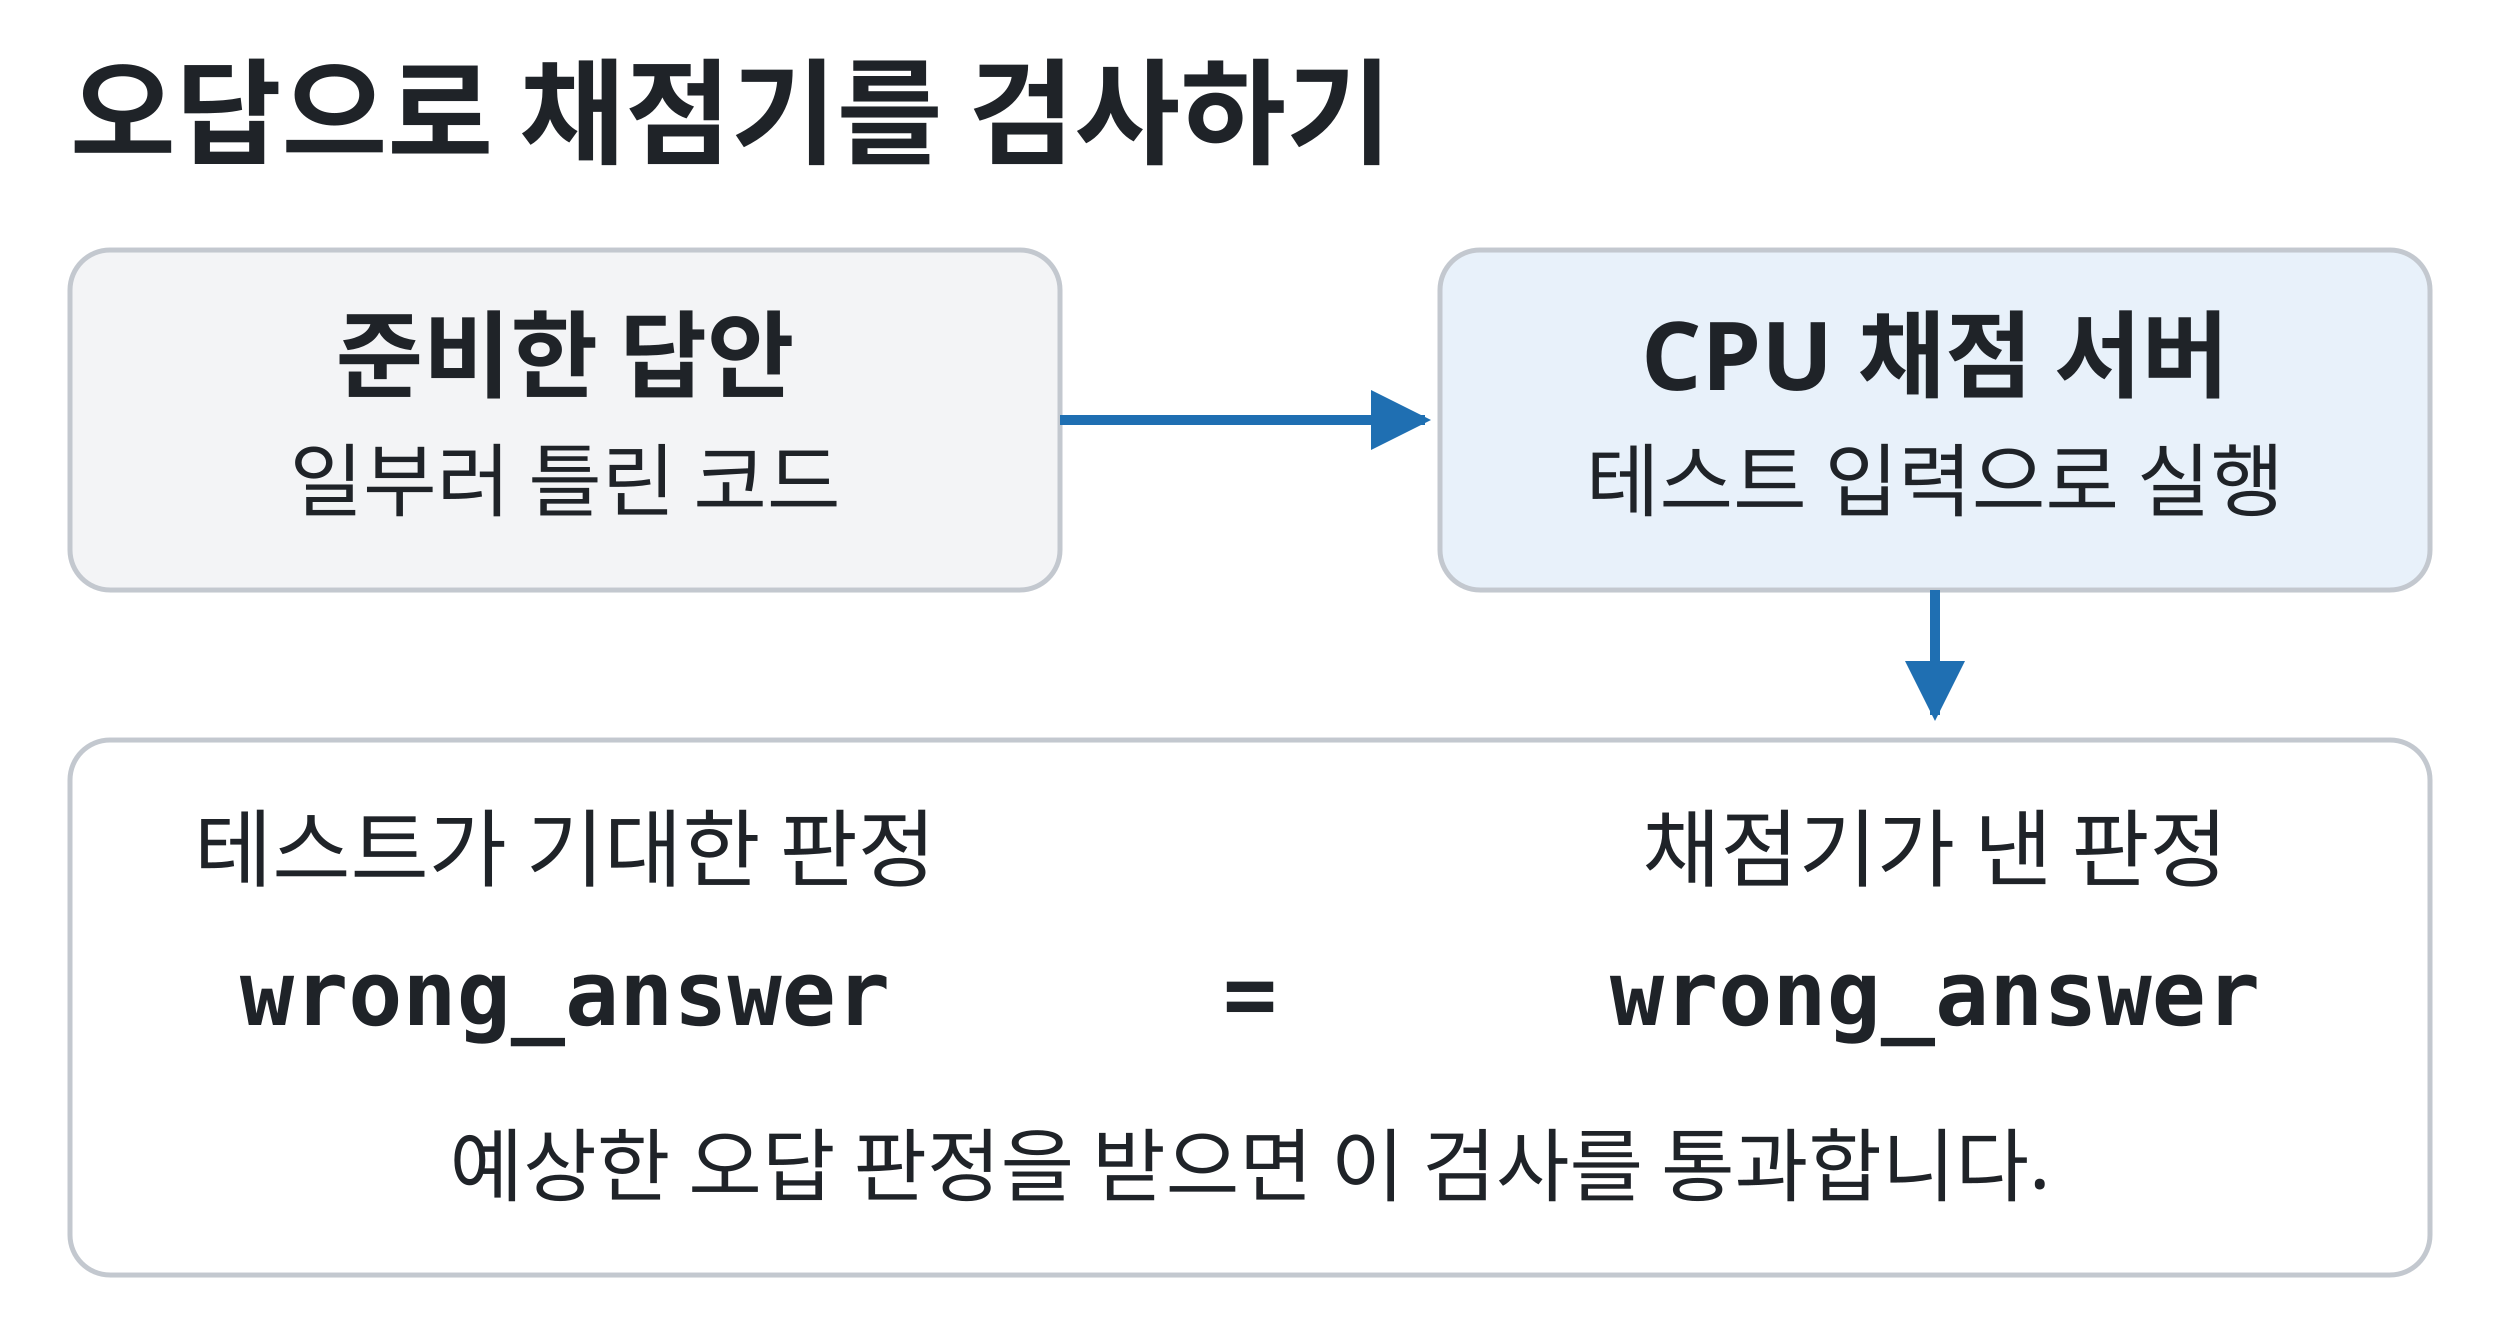
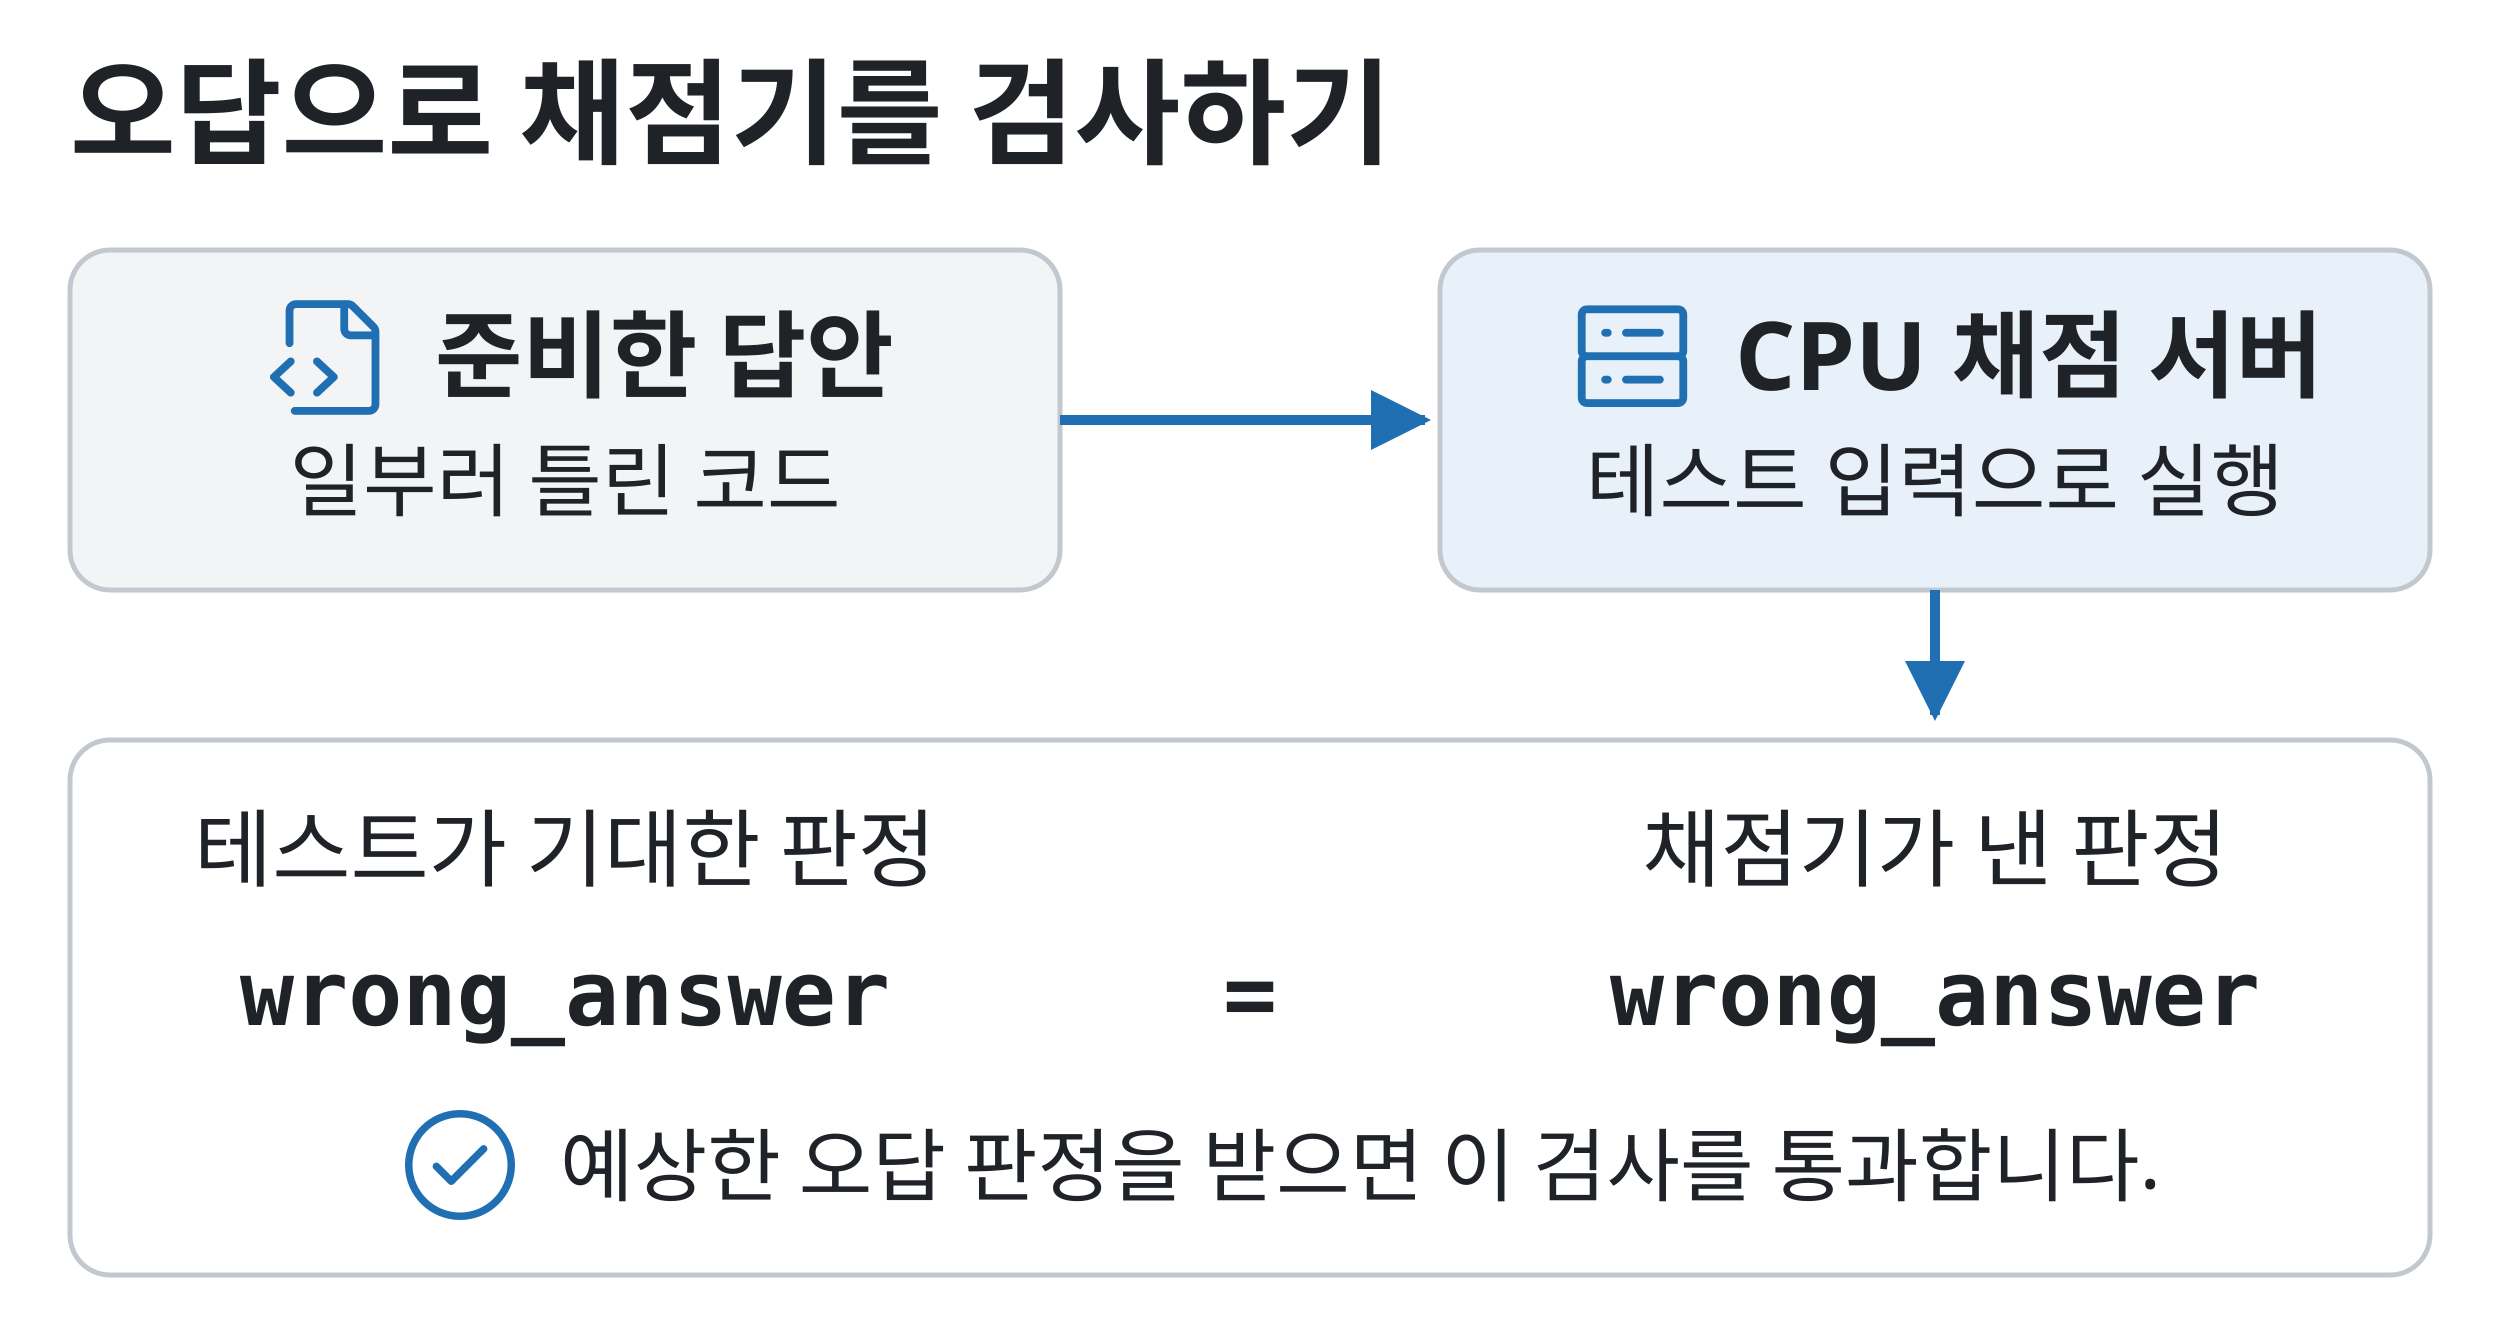
<svg xmlns="http://www.w3.org/2000/svg" width="500" height="266" viewBox="0 0 500 266" role="img" aria-labelledby="title desc">
  <defs>
    <marker id="arrow" viewBox="0 0 10 10" refX="9" refY="5" markerWidth="6" markerHeight="6" orient="auto">
      <path d="M0 0L10 5 0 10z" fill="#1f6fb2" />
    </marker>
  </defs>
  <rect width="500" height="266" fill="#fff" />
  <g font-family="Pretendard, 'Noto Sans KR', sans-serif" fill="#1f2328">
    <text x="14" y="31" font-size="23" font-weight="600">오답으로 채점기를 검사하기</text>
    <g stroke="#c3c8cf">
      <rect x="14" y="50" width="198" height="68" rx="8" fill="#f3f4f6" />
      <rect x="288" y="50" width="198" height="68" rx="8" fill="#e8f1fa" />
    </g>
    <g text-anchor="middle">
      <g font-size="19" font-weight="600">
-         <text x="113" y="78">준비한 답안</text>
-         <text x="387" y="78">CPU 채점 서버</text>
+         <g transform="translate(54.0,59) scale(1.041667)" fill="#1F6FB2">
+           <path d="M3 3a2 2 0 0 1 2-2h9.982a2 2 0 0 1 1.414.586l4.018 4.018A2 2 0 0 1 21 7.018V21a2 2 0 0 1-2 2H4.75a.75.75 0 0 1 0-1.5H19a.5.5 0 0 0 .5-.5V8.5h-4a2 2 0 0 1-2-2v-4H5a.5.5 0 0 0-.5.5v6.25a.75.75 0 0 1-1.5 0Zm12-.5v4a.5.5 0 0 0 .5.5h4a.5.5 0 0 0-.146-.336l-4.018-4.018A.5.5 0 0 0 15 2.5" />
+           <path d="M4.53 12.24a.75.75 0 0 1-.039 1.06l-2.639 2.45 2.64 2.45a.75.75 0 1 1-1.022 1.1l-3.23-3a.75.75 0 0 1 0-1.1l3.23-3a.75.75 0 0 1 1.06.04m3.979 1.06a.75.75 0 1 1 1.02-1.1l3.231 3a.75.75 0 0 1 0 1.1l-3.23 3a.75.75 0 1 1-1.021-1.1l2.639-2.45-2.64-2.45Z" />
+         </g>
+         <text x="87" y="78" text-anchor="start">준비한 답안</text>
+         <g transform="translate(314.0,59) scale(1.041667)" fill="#1F6FB2">
+           <path d="M10.75 6.5a.75.75 0 0 0 0 1.5h6.5a.75.75 0 0 0 0-1.5zM6 7.25a.75.75 0 0 1 .75-.75h.5a.75.75 0 0 1 0 1.5h-.5A.75.75 0 0 1 6 7.25m4 9a.75.75 0 0 1 .75-.75h6.5a.75.75 0 0 1 0 1.5h-6.5a.75.75 0 0 1-.75-.75m-3.25-.75a.75.75 0 0 0 0 1.5h.5a.75.75 0 0 0 0-1.5z" />
+           <path d="M3.25 2h17.5c.966 0 1.75.784 1.75 1.75v7c0 .372-.116.716-.314 1 .198.284.314.628.314 1v7a1.75 1.75 0 0 1-1.75 1.75H3.25a1.75 1.75 0 0 1-1.75-1.75v-7c0-.358.109-.707.314-1a1.74 1.74 0 0 1-.314-1v-7C1.5 2.784 2.284 2 3.25 2m0 10.5a.25.25 0 0 0-.25.25v7c0 .138.112.25.25.25h17.5a.25.25 0 0 0 .25-.25v-7a.25.25 0 0 0-.25-.25Zm0-1.5h17.5a.25.25 0 0 0 .25-.25v-7a.25.25 0 0 0-.25-.25H3.25a.25.25 0 0 0-.25.25v7c0 .138.112.25.25.25" />
+         </g>
+         <text x="347" y="78" text-anchor="start">CPU 채점 서버</text>
      </g>
      <g font-size="16">
        <text x="113" y="102">일부러 틀린 코드</text>
        <text x="387" y="102">테스트 입력으로 실행</text>
      </g>
    </g>
    <path d="M212 84H285" fill="none" stroke="#1f6fb2" stroke-width="2" marker-end="url(#arrow)" />
    <path d="M387 118V143" fill="none" stroke="#1f6fb2" stroke-width="2" marker-end="url(#arrow)" />
    <rect x="14" y="148" width="472" height="107" rx="8" fill="#fff" stroke="#c3c8cf" />
    <g text-anchor="middle" font-size="17">
      <text x="113" y="176">테스트가 기대한 판정</text>
      <text x="387" y="176">채점기가 낸 판정</text>
    </g>
    <g text-anchor="middle" font-family="monospace" font-size="18" font-weight="600">
      <text x="113" y="205">wrong_answer</text>
      <text x="250" y="205">=</text>
      <text x="387" y="205">wrong_answer</text>
    </g>
-     <text x="250" y="239" text-anchor="middle" font-size="16">예상한 오답 판정을 받으면 이 검사를 통과합니다.</text>
+     <g transform="translate(80.0,221) scale(1.0)" fill="#1F6FB2">
+       <path d="M17.28 9.28a.75.75 0 0 0-1.06-1.06l-5.97 5.97-2.47-2.47a.75.75 0 0 0-1.06 1.06l3 3a.75.75 0 0 0 1.06 0z" />
+       <path d="M12 1c6.075 0 11 4.925 11 11s-4.925 11-11 11S1 18.075 1 12 5.925 1 12 1M2.5 12a9.5 9.5 0 0 0 9.5 9.5 9.5 9.5 0 0 0 9.5-9.5A9.5 9.5 0 0 0 12 2.5 9.5 9.5 0 0 0 2.5 12" />
+     </g>
+     <text x="112" y="239" font-size="16">예상한 오답 판정을 받으면 이 검사를 통과합니다.</text>
  </g>
</svg>
